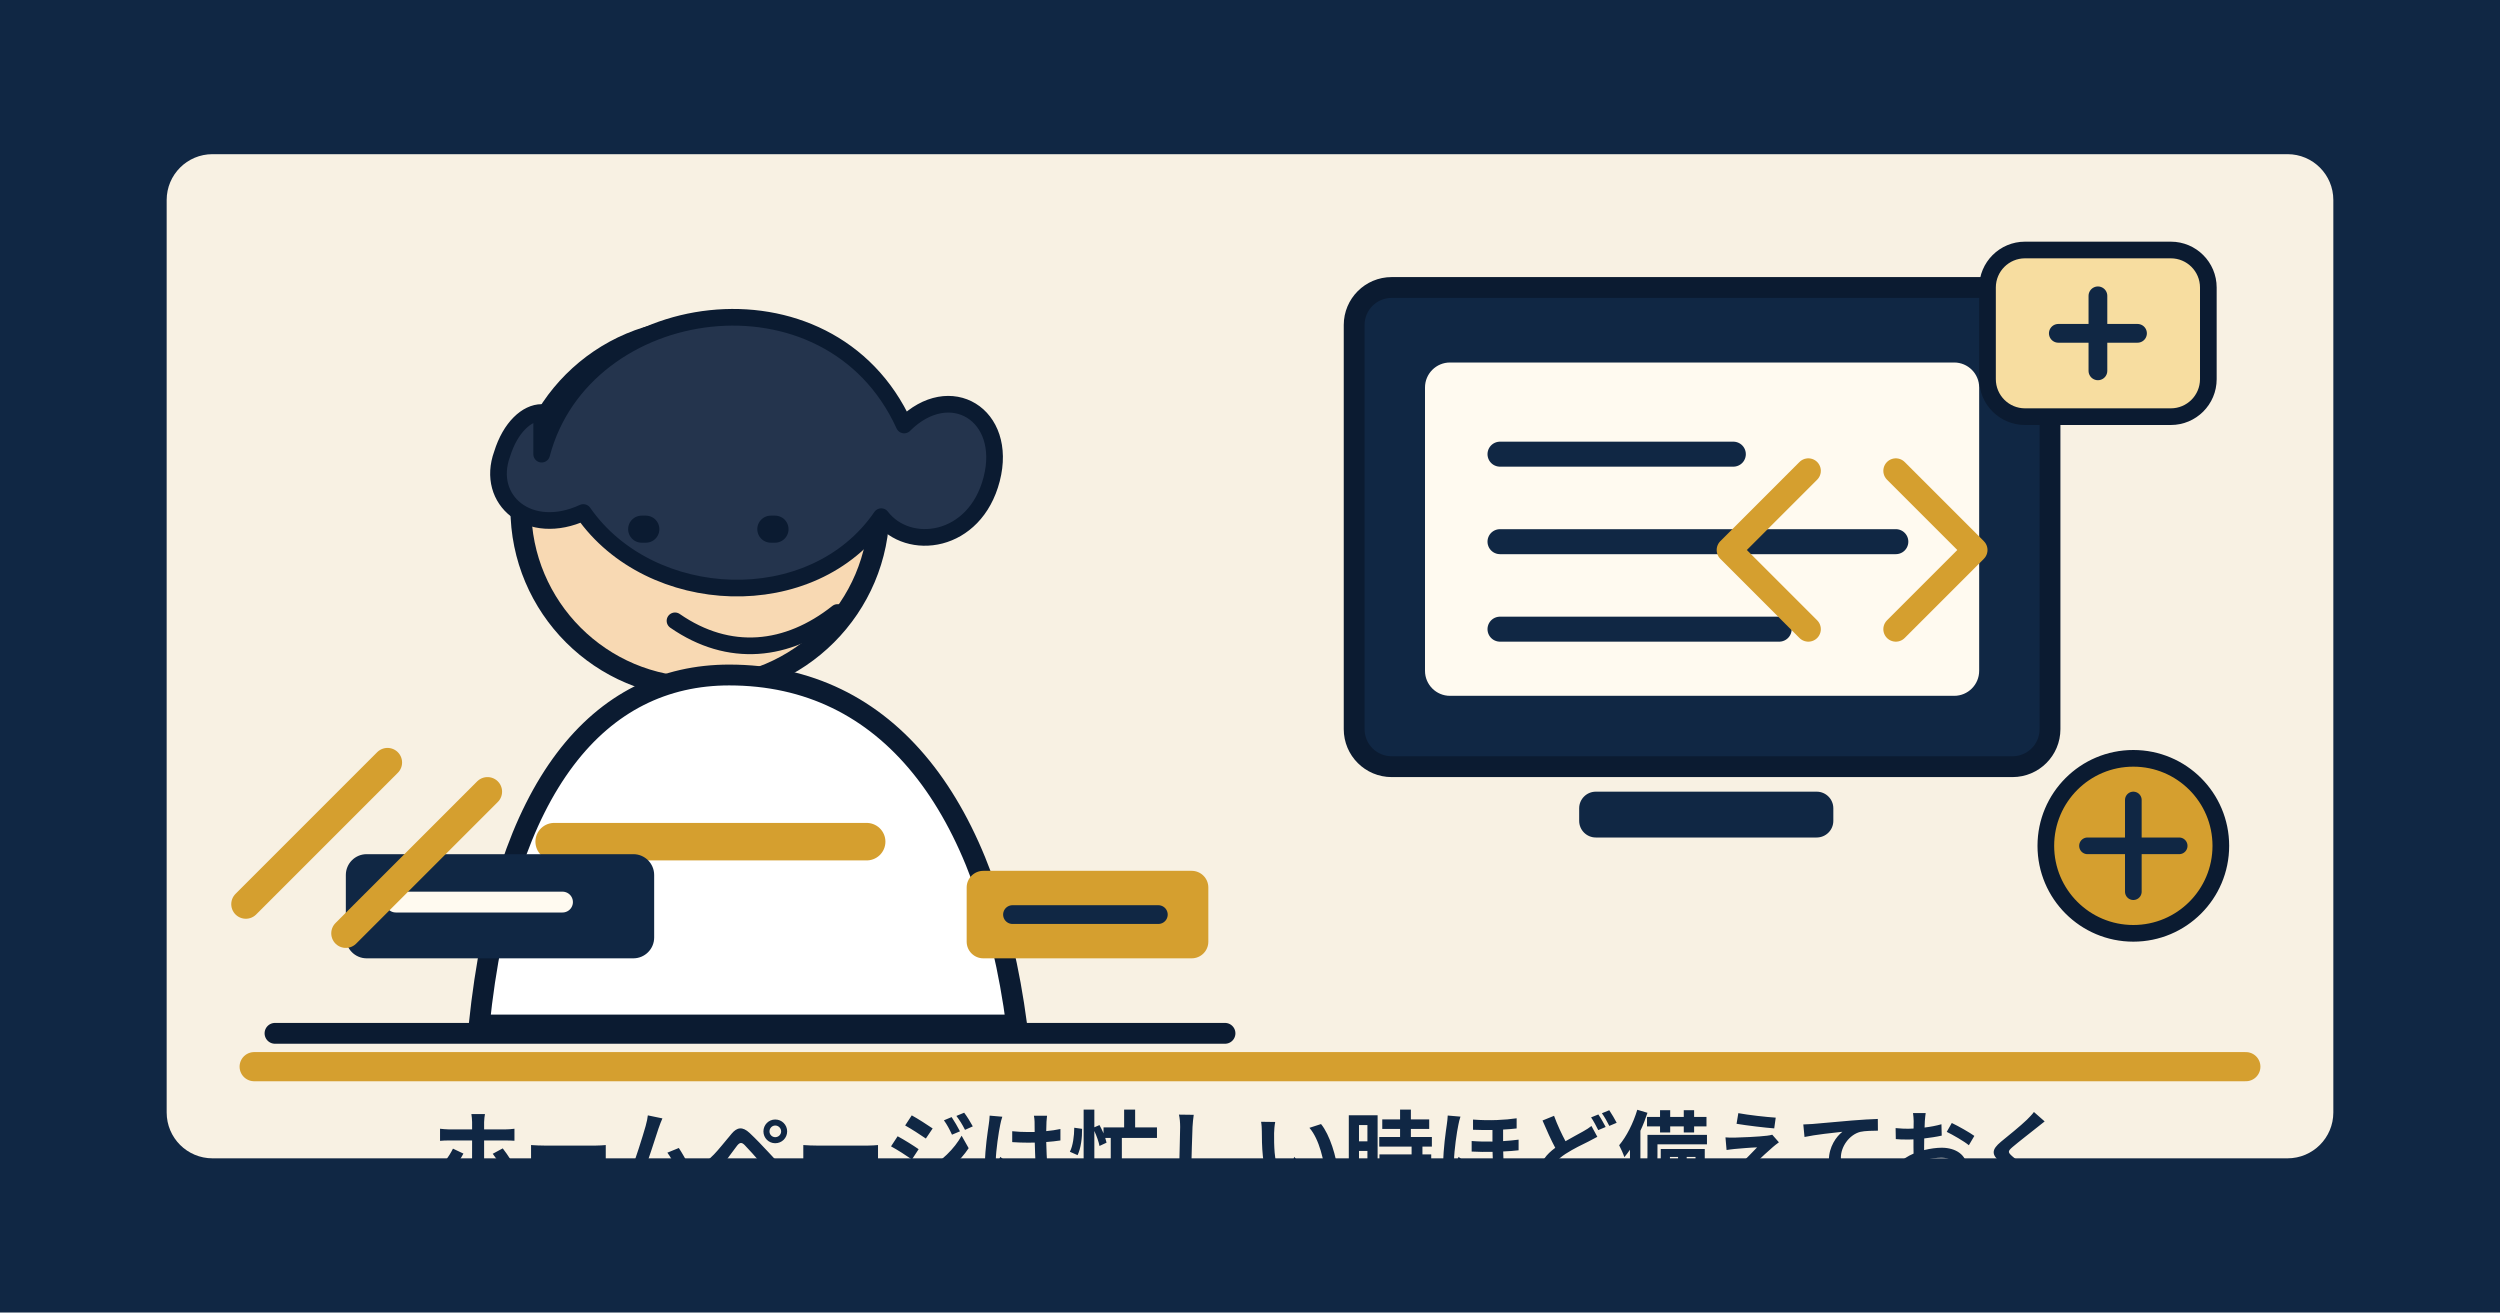
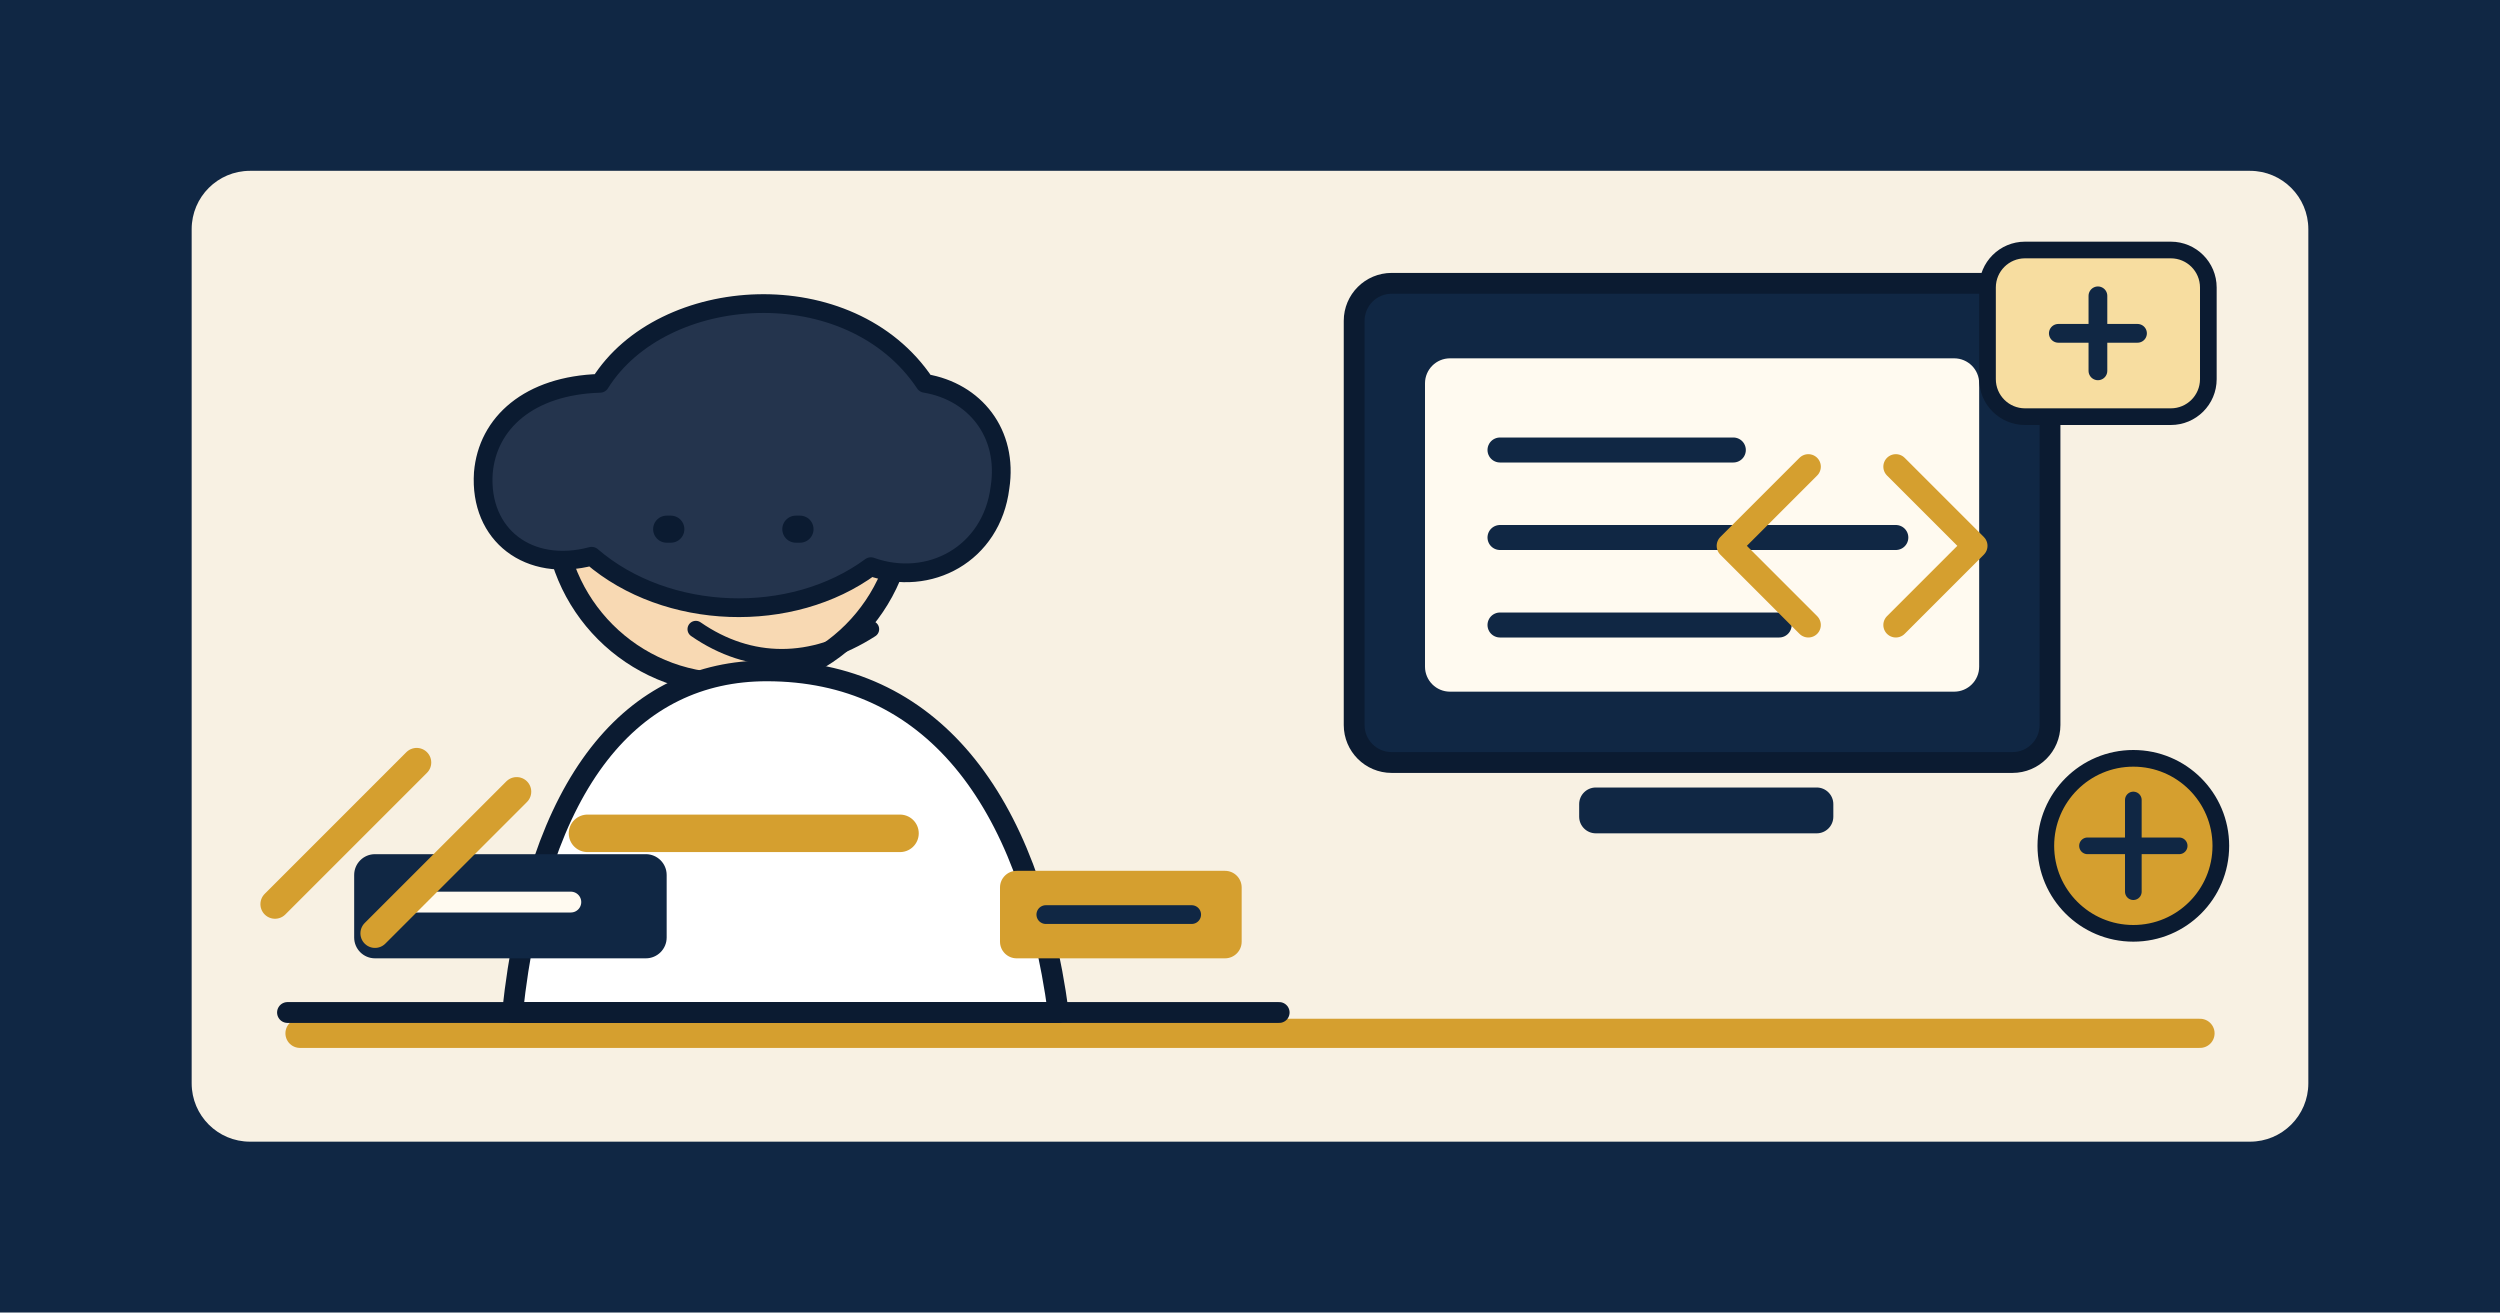
<svg xmlns="http://www.w3.org/2000/svg" viewBox="0 0 1200 630" role="img" aria-labelledby="title desc">
  <rect width="1200" height="630" fill="#102744" />
-   <rect x="80" y="74" width="1040" height="482" rx="22" fill="#f8f1e3" />
-   <path d="M122 512h956" stroke="#d59f2f" stroke-width="14" stroke-linecap="round" />
-   <rect x="650" y="138" width="334" height="230" rx="18" fill="#102744" stroke="#0b1b31" stroke-width="10" />
-   <rect x="684" y="174" width="266" height="160" rx="12" fill="#fffaf0" />
-   <path d="M720 218h112M720 260h190M720 302h134" stroke="#102744" stroke-width="12" stroke-linecap="round" />
-   <path d="M868 226l-38 38 38 38M910 226l38 38-38 38" fill="none" stroke="#d59f2f" stroke-width="12" stroke-linecap="round" stroke-linejoin="round" />
-   <rect x="758" y="380" width="122" height="22" rx="8" fill="#102744" />
-   <circle cx="336" cy="244" r="86" fill="#f8d9b3" stroke="#0b1b31" stroke-width="10" />
-   <path d="M260 218c20-76 138-93 174-14 22-22 50-5 42 26-8 31-40 35-53 18-33 48-111 44-143-2-26 12-47-6-39-28 4-13 12-20 19-20z" fill="#24344d" stroke="#0b1b31" stroke-width="8" stroke-linejoin="round" />
-   <path d="M308 254h2M370 254h2" stroke="#0b1b31" stroke-width="13" stroke-linecap="round" />
-   <path d="M324 298c26 18 54 15 78-4" fill="none" stroke="#0b1b31" stroke-width="8" stroke-linecap="round" />
-   <path d="M230 492c12-116 58-168 120-168 76 0 124 62 138 168z" fill="#ffffff" stroke="#0b1b31" stroke-width="10" stroke-linejoin="round" />
-   <path d="M266 404h150" stroke="#d59f2f" stroke-width="18" stroke-linecap="round" />
-   <rect x="166" y="410" width="148" height="50" rx="10" fill="#102744" />
-   <path d="M190 433h80" stroke="#fffaf0" stroke-width="10" stroke-linecap="round" />
-   <rect x="464" y="418" width="116" height="42" rx="8" fill="#d59f2f" />
-   <path d="M486 439h70" stroke="#102744" stroke-width="9" stroke-linecap="round" />
-   <path d="M132 496h456" stroke="#0b1b31" stroke-width="10" stroke-linecap="round" />
-   <path d="M118 434l68-68M166 448l68-68" stroke="#d59f2f" stroke-width="14" stroke-linecap="round" />
+   <rect x="92" y="82" width="1016" height="466" rx="28" fill="#f8f1e3" />
+   <path d="M144 496h912" stroke="#d59f2f" stroke-width="14" stroke-linecap="round" />
+   <rect x="650" y="136" width="334" height="230" rx="18" fill="#102744" stroke="#0b1b31" stroke-width="10" />
+   <rect x="684" y="172" width="266" height="160" rx="12" fill="#fffaf0" />
+   <path d="M720 216h112M720 258h190M720 300h134" stroke="#102744" stroke-width="12" stroke-linecap="round" />
+   <path d="M868 224l-38 38 38 38M910 224l38 38-38 38" fill="none" stroke="#d59f2f" stroke-width="12" stroke-linecap="round" stroke-linejoin="round" />
+   <rect x="758" y="378" width="122" height="22" rx="8" fill="#102744" />
+   <circle cx="350" cy="244" r="84" fill="#f8d9b3" stroke="#0b1b31" stroke-width="10" />
+   <path d="M288 184c30-48 120-54 156 0 24 4 40 24 36 50-4 32-34 48-62 38-38 28-98 26-134-5-30 8-54-10-52-40 2-24 22-42 56-43z" fill="#24344d" stroke="#0b1b31" stroke-width="9" stroke-linejoin="round" />
+   <path d="M320 254h2M382 254h2" stroke="#0b1b31" stroke-width="13" stroke-linecap="round" />
+   <path d="M334 302c26 18 56 18 84 0" fill="none" stroke="#0b1b31" stroke-width="8" stroke-linecap="round" />
+   <path d="M246 486c12-112 58-164 122-164 78 0 126 60 140 164z" fill="#ffffff" stroke="#0b1b31" stroke-width="10" stroke-linejoin="round" />
+   <path d="M282 400h150" stroke="#d59f2f" stroke-width="18" stroke-linecap="round" />
+   <rect x="170" y="410" width="150" height="50" rx="10" fill="#102744" />
+   <path d="M194 433h80" stroke="#fffaf0" stroke-width="10" stroke-linecap="round" />
+   <rect x="480" y="418" width="116" height="42" rx="8" fill="#d59f2f" />
+   <path d="M502 439h70" stroke="#102744" stroke-width="9" stroke-linecap="round" />
+   <path d="M138 486h476" stroke="#0b1b31" stroke-width="10" stroke-linecap="round" />
+   <path d="M132 434l68-68M180 448l68-68" stroke="#d59f2f" stroke-width="14" stroke-linecap="round" />
  <rect x="954" y="120" width="106" height="80" rx="18" fill="#f7dda0" stroke="#0b1b31" stroke-width="8" />
  <path d="M1007 142v36M988 160h38" stroke="#102744" stroke-width="9" stroke-linecap="round" />
  <circle cx="1024" cy="406" r="42" fill="#d59f2f" stroke="#0b1b31" stroke-width="8" />
  <path d="M1002 406h44M1024 384v44" stroke="#102744" stroke-width="8" stroke-linecap="round" />
-   <text x="600" y="570" text-anchor="middle" font-family="Arial, 'Yu Gothic', sans-serif" font-size="44" font-weight="700" fill="#102744">ホームページは忙しい時ほど備えておく</text>
</svg>
